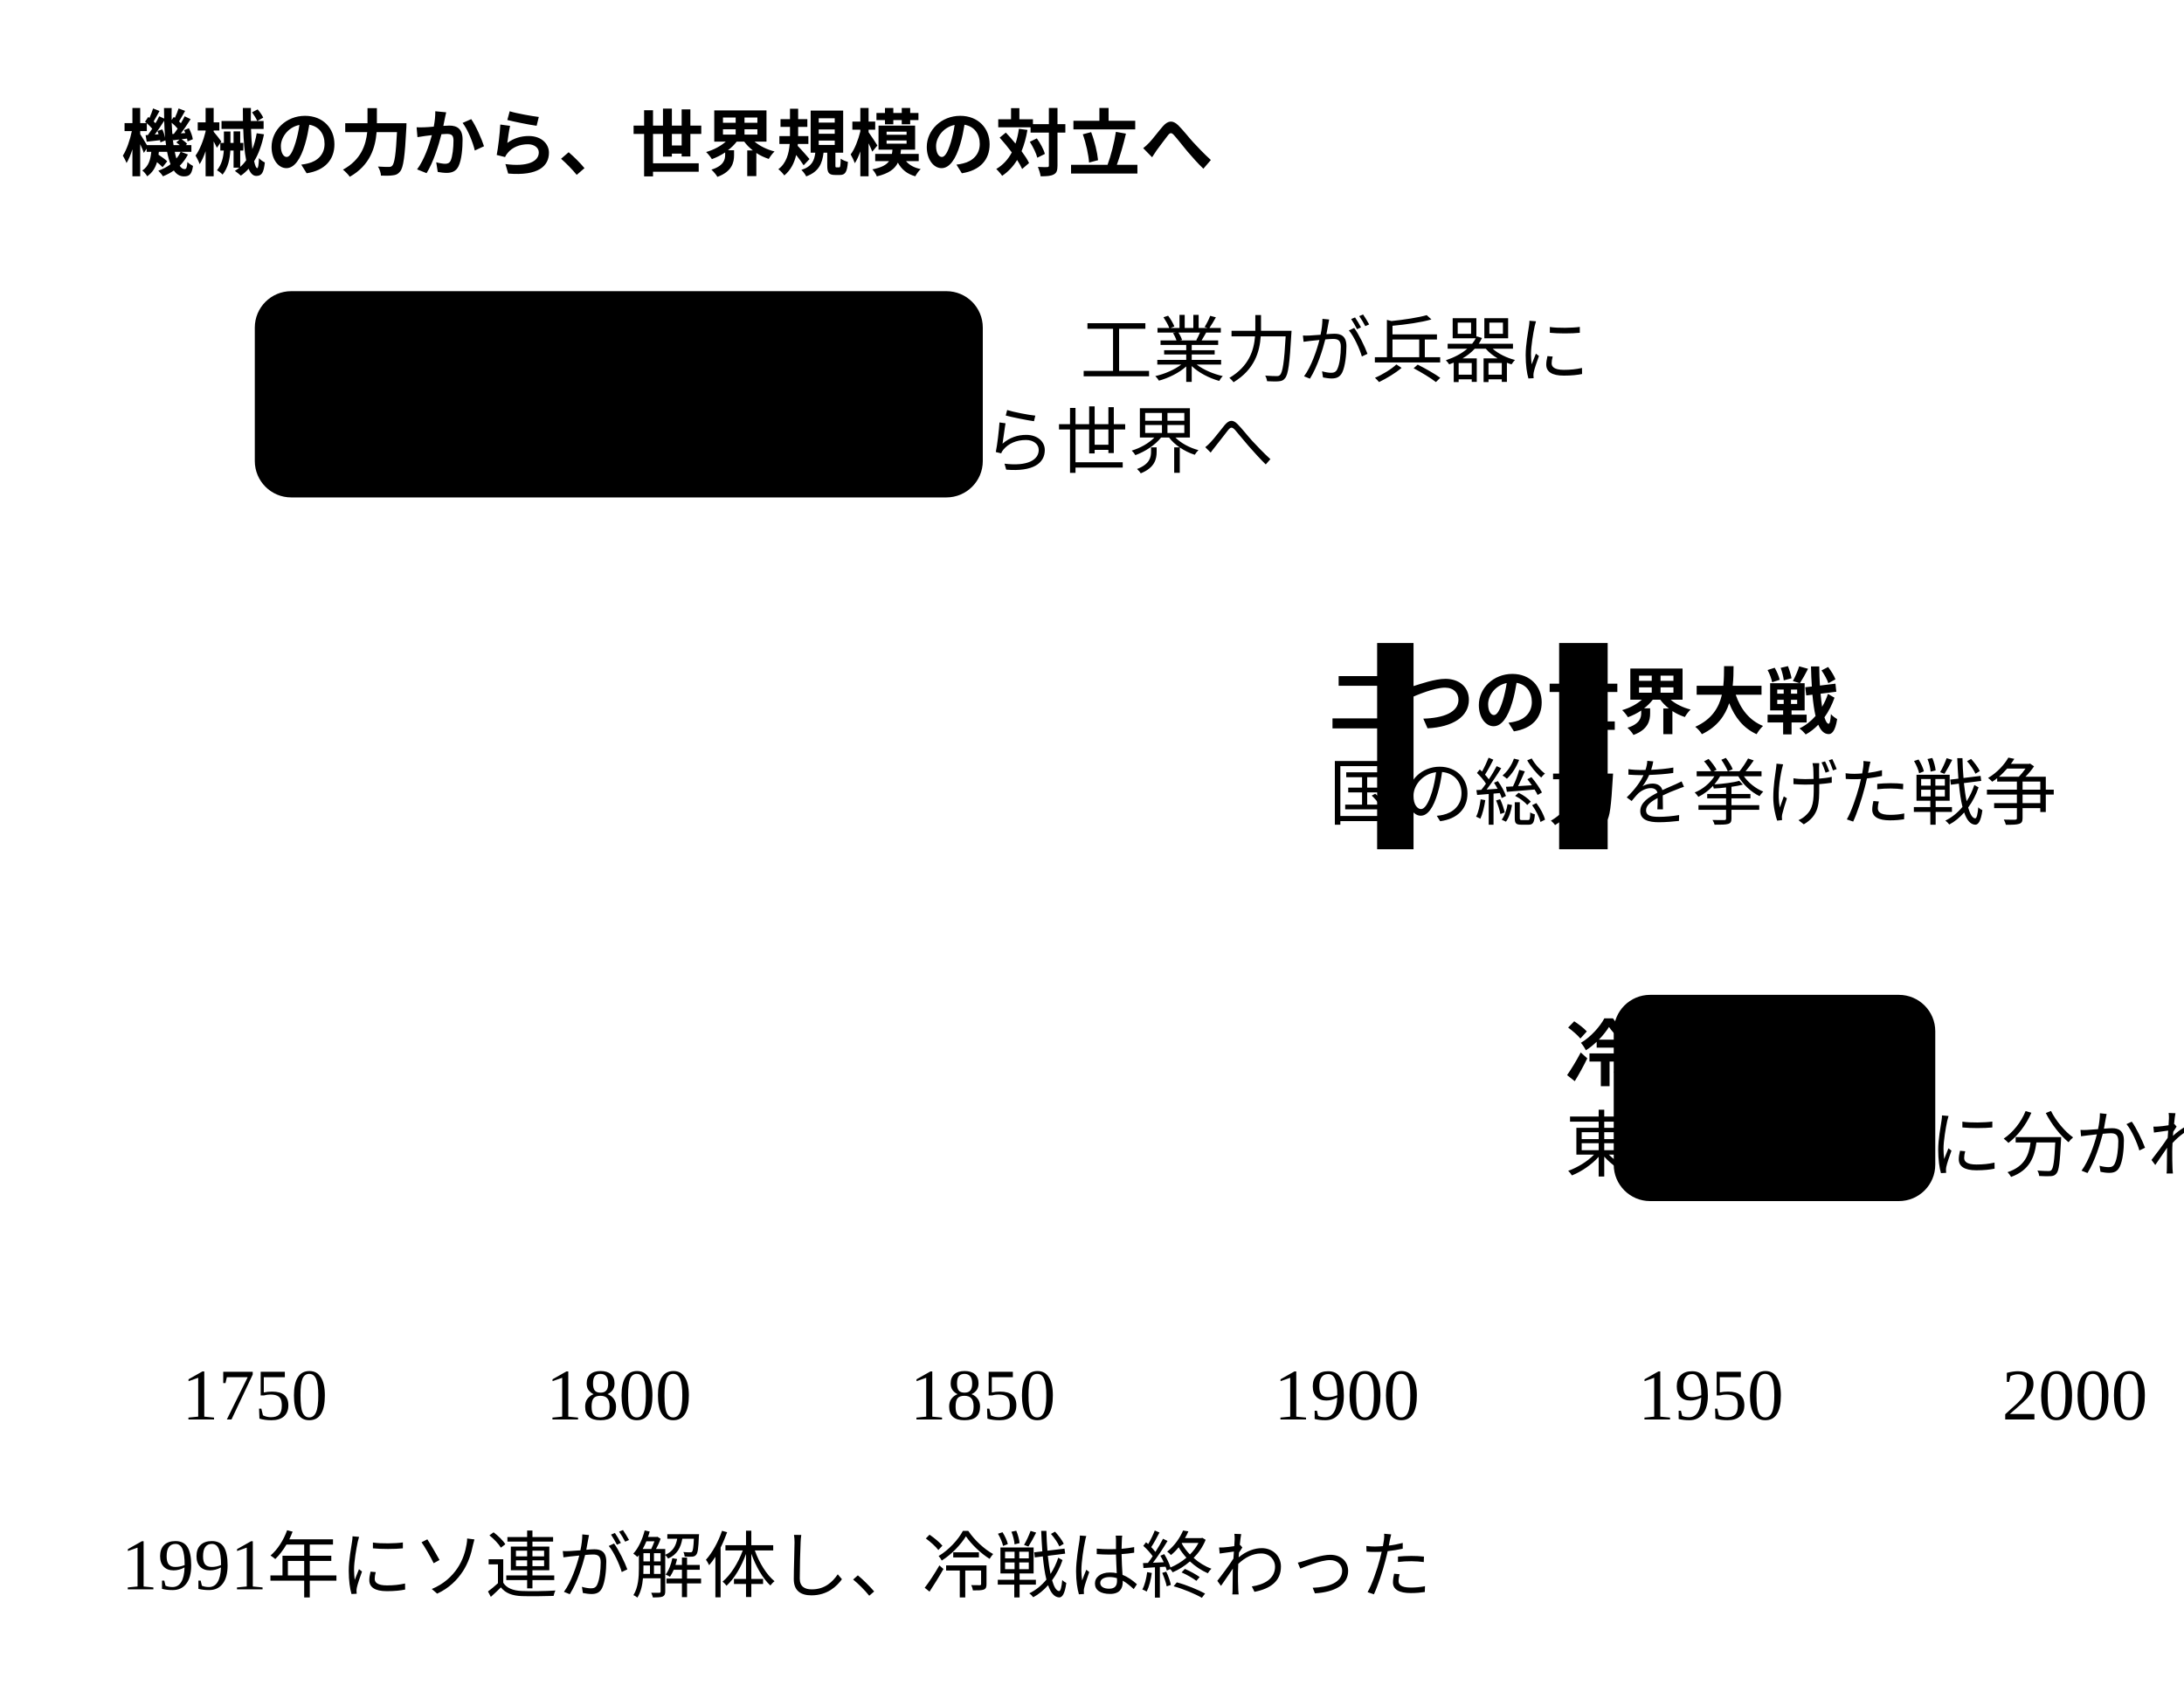
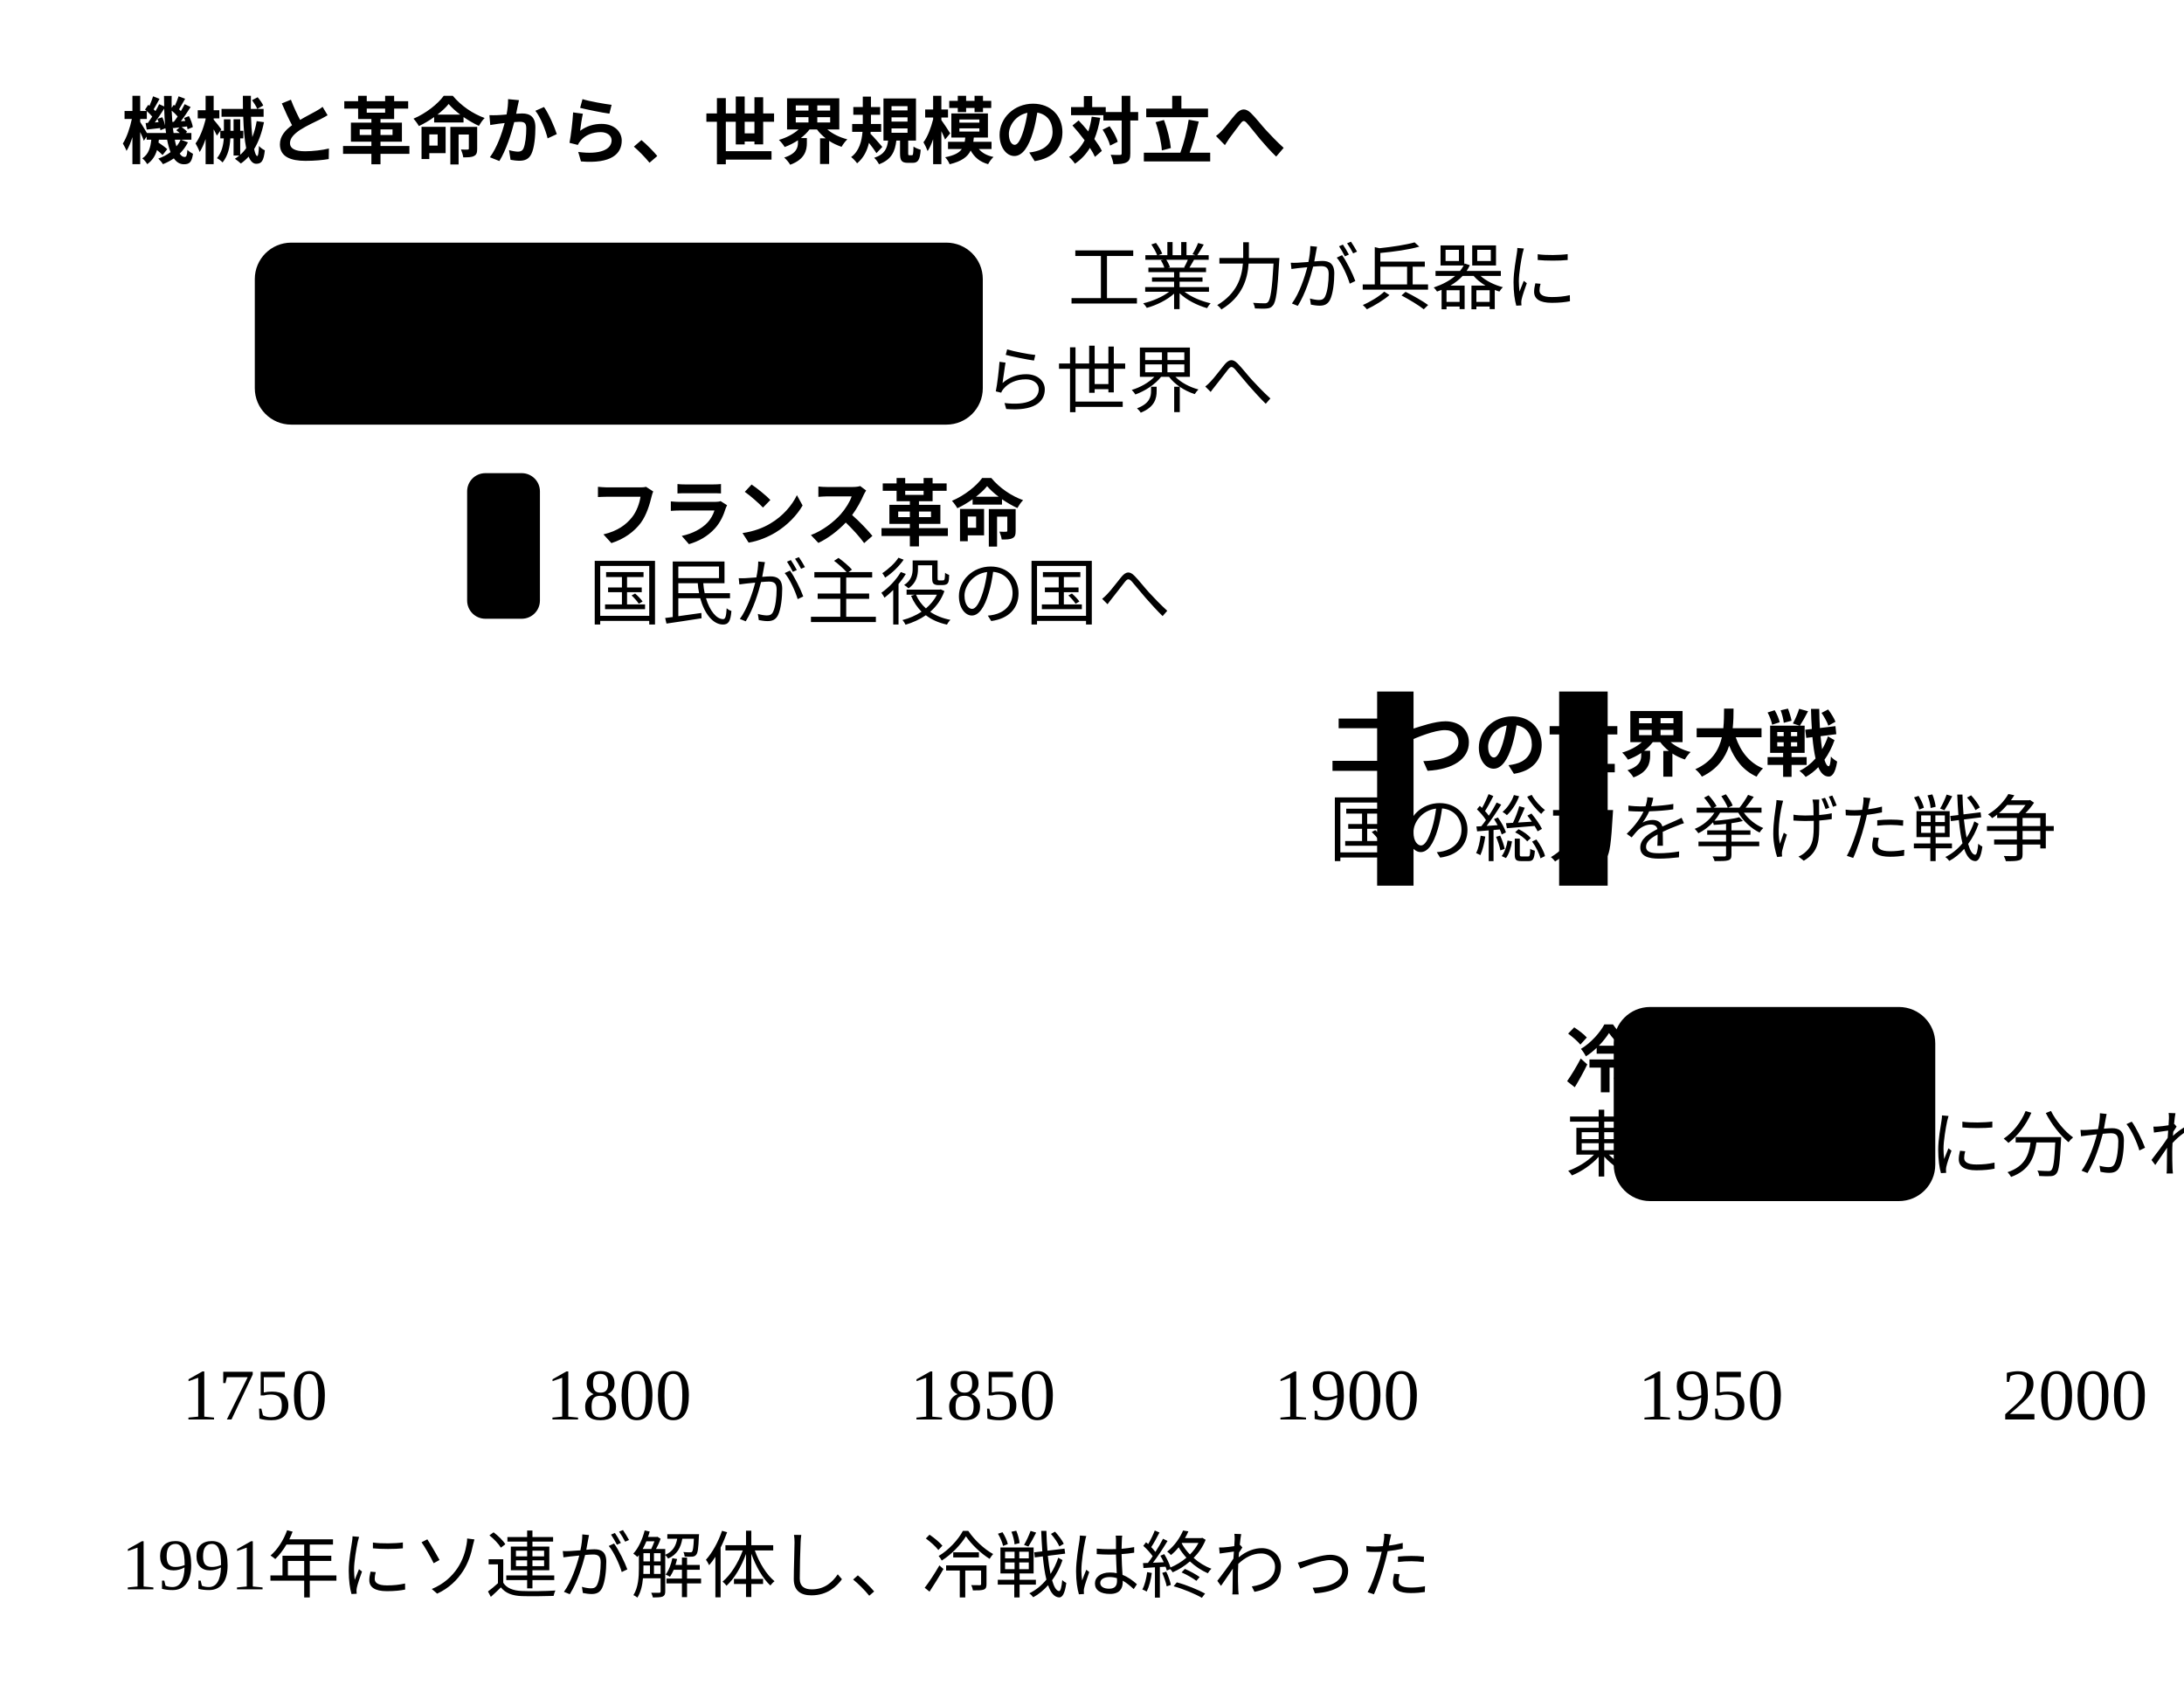
<svg xmlns="http://www.w3.org/2000/svg" viewBox="0 0 360 280">
-   <text x="20" y="28" class="t-m ink" font-weight="700">機械の力から、世界規模の対立へ</text>
-   <rect x="42" y="48" width="120" height="34" rx="6" class="tint" />
-   <text x="102" y="64" class="t-s mid ink" font-weight="700">産業革命</text>
-   <text x="102" y="77" class="t-xs mid soft">イギリスから世界へ</text>
-   <rect x="227" y="106" width="6" height="34" class="ink" />
-   <rect x="257" y="106" width="8" height="34" class="ink" />
-   <text x="219" y="120" class="t-s end ink" font-weight="700">二つの世界大戦</text>
-   <text x="219" y="135" class="t-xs end soft">国の総力を挙げた戦争</text>
-   <rect x="266" y="164" width="53" height="34" rx="6" class="fl" />
-   <text x="292" y="186" class="t-xs mid on">米ソ</text>
-   <text x="258" y="178" class="t-s end ink" font-weight="700">冷戦</text>
+   <text x="20" y="26" class="t-m ink" font-weight="700">機械と革命から、世界規模の対立へ</text>
+   <rect x="42" y="40" width="120" height="30" rx="6" class="tint" />
+   <text x="102" y="55" class="t-s mid ink" font-weight="700">産業革命</text>
+   <text x="102" y="67" class="t-xs mid soft">イギリスから世界へ</text>
+   <rect x="77" y="78" width="12" height="24" rx="3" class="fl" />
+   <text x="97" y="89" class="t-s ink" font-weight="700">フランス革命</text>
+   <text x="97" y="102" class="t-xs soft">国民が主役の国へ</text>
+   <rect x="227" y="114" width="6" height="32" class="ink" />
+   <rect x="257" y="114" width="8" height="32" class="ink" />
+   <text x="219" y="127" class="t-s end ink" font-weight="700">二つの世界大戦</text>
+   <text x="219" y="141" class="t-xs end soft">国の総力を挙げた戦争</text>
+   <rect x="266" y="166" width="53" height="32" rx="6" class="fl" />
+   <text x="292" y="187" class="t-xs mid on">米ソ</text>
+   <text x="258" y="179" class="t-s end ink" font-weight="700">冷戦</text>
  <text x="258" y="193" class="t-xs end soft">東西の陣営に分かれて対立</text>
-   <path d="M164 70 C200 72 222 84 228 102" class="st-f dash" stroke-width="2" fill="none" marker-end="url(#a-history)" />
-   <text x="178" y="62" class="t-xs soft">工業力が兵器に</text>
-   <path d="M268 142 C276 148 282 154 286 160" class="st-f dash" stroke-width="2" fill="none" marker-end="url(#a-history)" />
+   <path d="M164 58 C200 62 222 84 229 108" class="st-f dash" stroke-width="2" fill="none" marker-end="url(#a-history)" />
+   <text x="176" y="50" class="t-xs soft">工業力が兵器に</text>
+   <path d="M268 148 C276 154 282 158 286 162" class="st-f dash" stroke-width="2" fill="none" marker-end="url(#a-history)" />
  <path d="M26 216 H340" class="st-soft" stroke-width="1.5" />
  <path d="M30 212 V220 M90 212 V220 M150 212 V220 M210 212 V220 M270 212 V220 M330 212 V220" class="st-soft" stroke-width="1.5" />
  <text x="30" y="234" class="t-xs mid soft">1750</text>
  <text x="90" y="234" class="t-xs mid soft">1800</text>
  <text x="150" y="234" class="t-xs mid soft">1850</text>
  <text x="210" y="234" class="t-xs mid soft">1900</text>
  <text x="270" y="234" class="t-xs mid soft">1950</text>
  <text x="330" y="234" class="t-xs mid soft">2000</text>
  <text x="20" y="262" class="t-xs soft">1991年にソ連が解体し、冷戦は終わった</text>
</svg>
